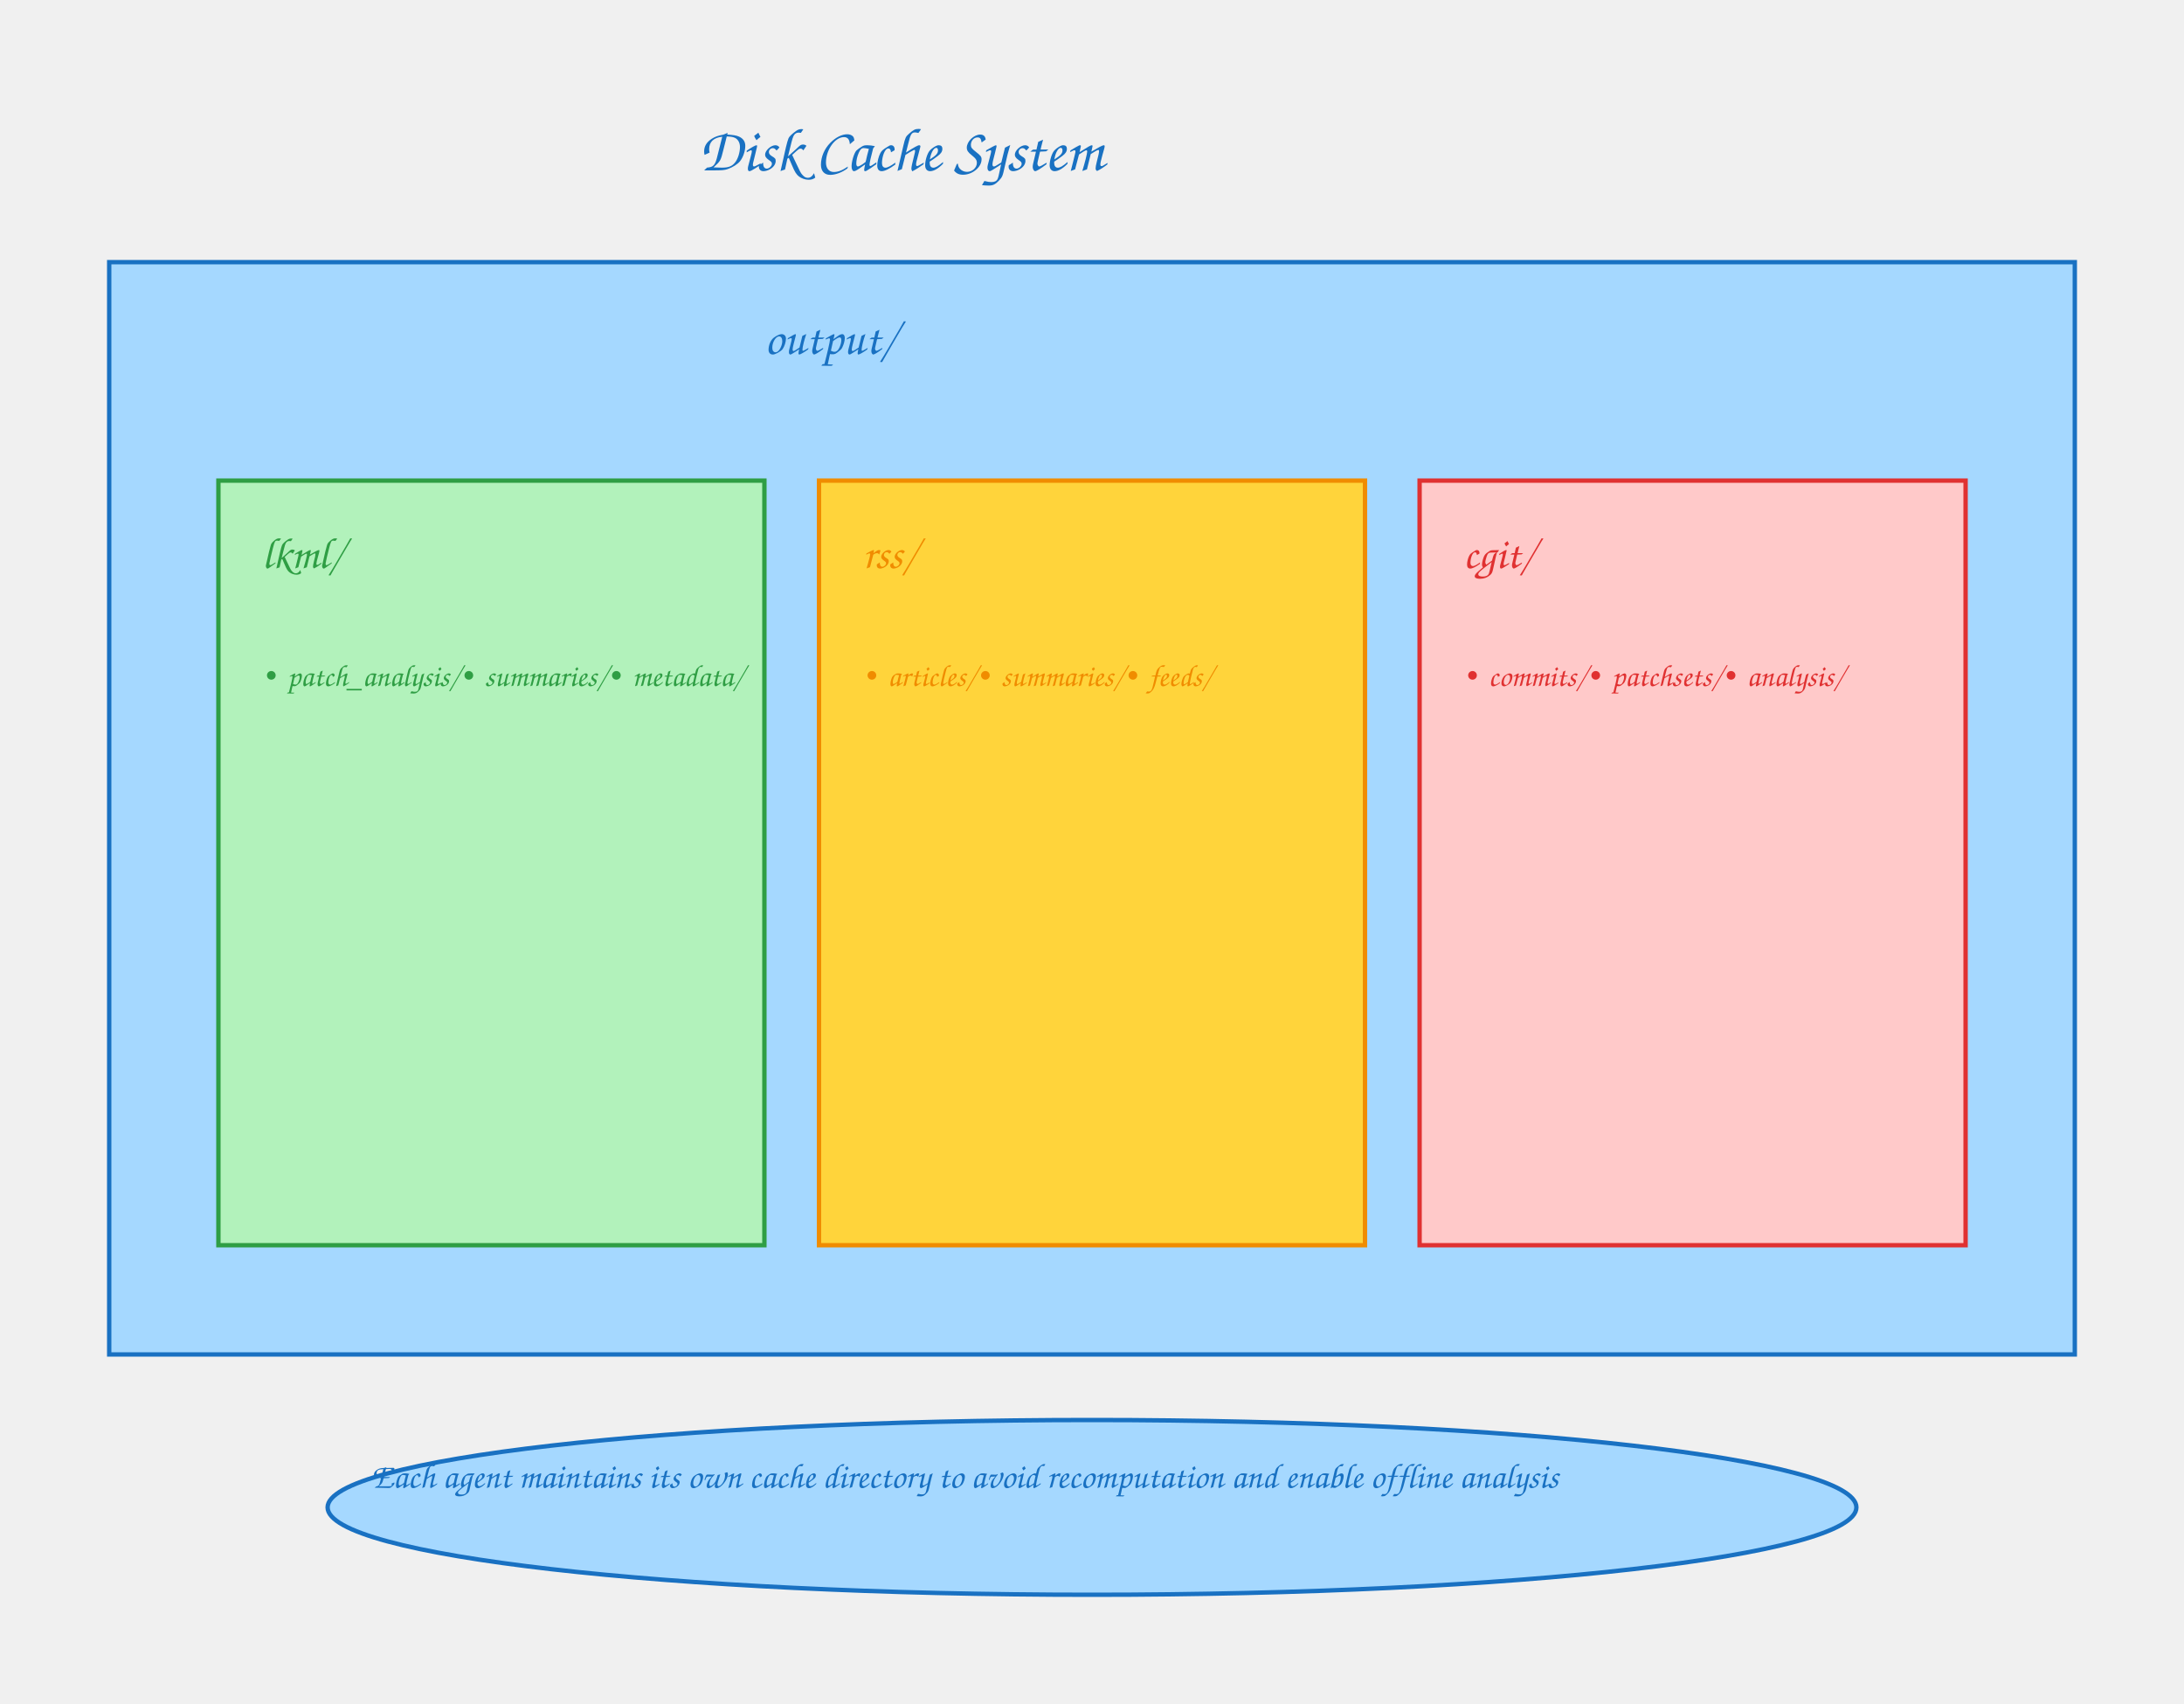
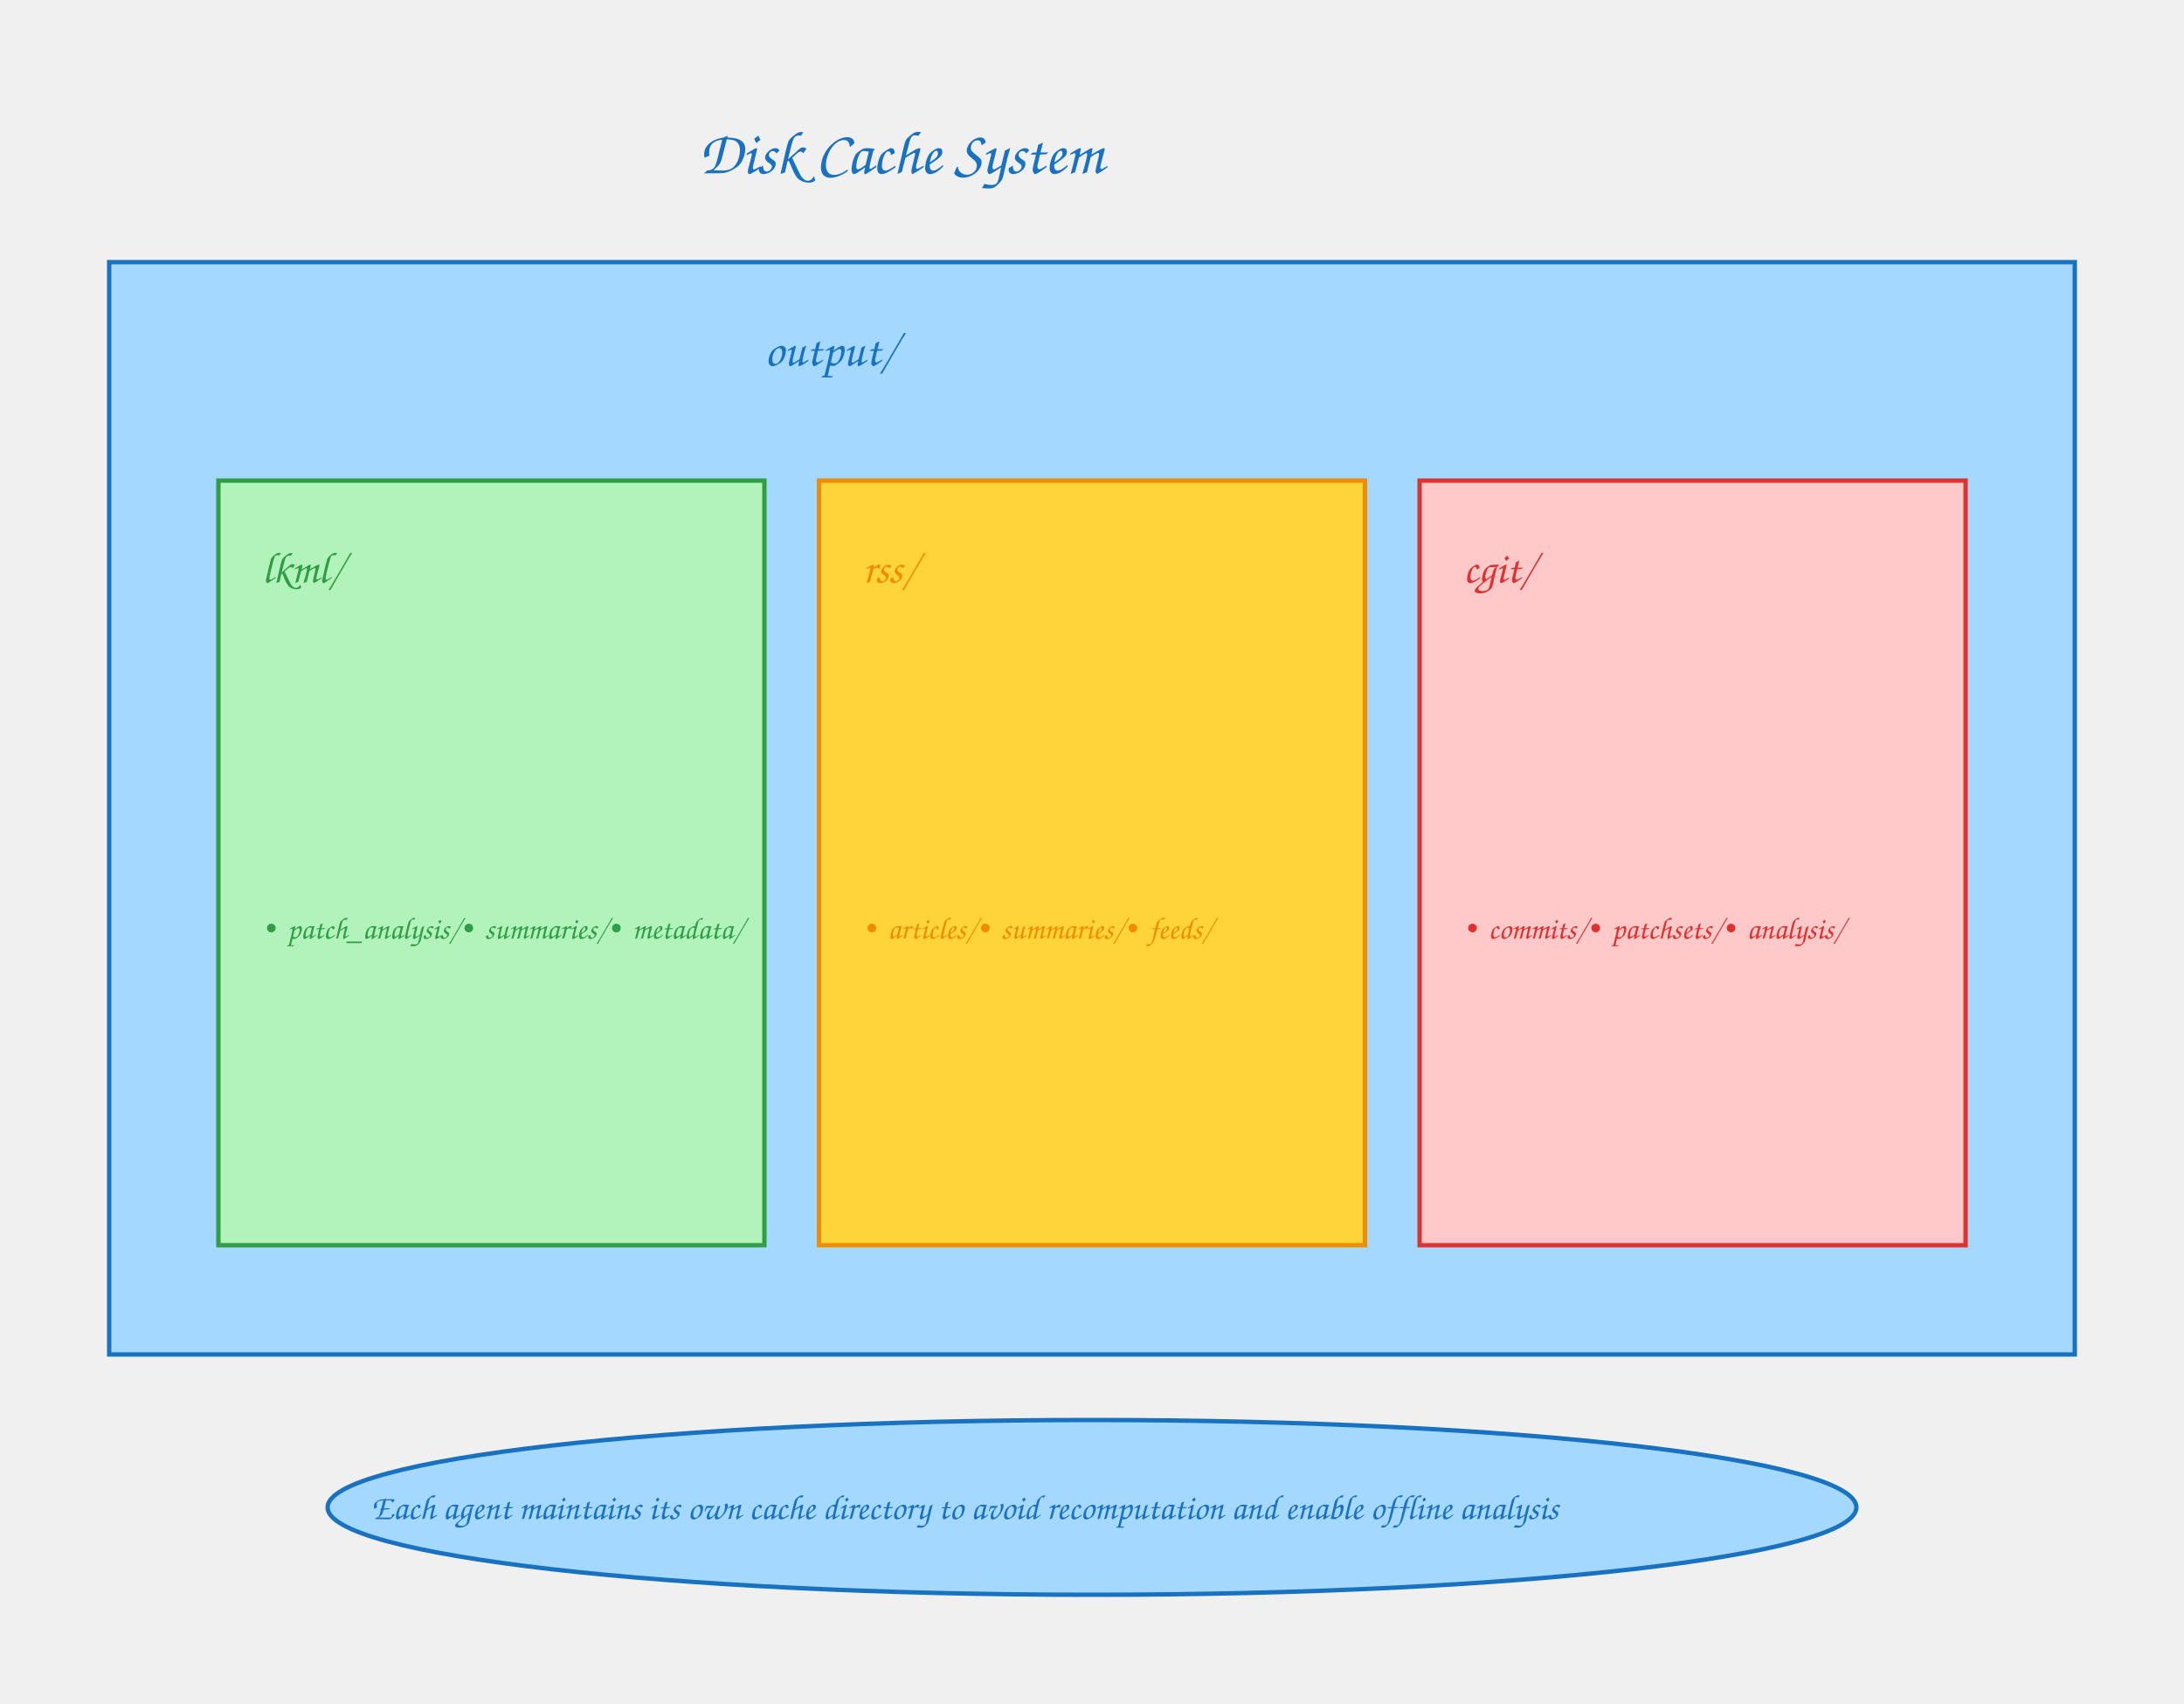
<svg xmlns="http://www.w3.org/2000/svg" viewBox="100 -20 1000 780" width="1000" height="780">
  <style>
    .handwritten { font-family: "Comic Sans MS", "Chalkboard SE", "Marker Felt", cursive; }
    .rectangle { fill: #ffffff; stroke: #000000; stroke-width: 2; }
    .ellipse { fill: #ffffff; stroke: #000000; stroke-width: 2; }
    .diamond { fill: #ffffff; stroke: #000000; stroke-width: 2; }
    .arrow { stroke: #000000; stroke-width: 2; fill: none; marker-end: url(#arrowhead); }
    .text { fill: #000000; font-size: 16px; }
  </style>
  <defs>
    <marker id="arrowhead" markerWidth="10" markerHeight="10" refX="9" refY="3" orient="auto">
      <polygon points="0 0, 10 3, 0 6" fill="#000000" />
    </marker>
  </defs>
-   <text x="420" y="58" class="handwritten" fill="#1971c2" font-size="28px">Disk Cache System</text>
+   <text x="420" y="59.333" class="handwritten" fill="#1971c2" font-size="28px">Disk Cache System</text>
  <rect x="150" y="100" width="900" height="500" fill="#a5d8ff" stroke="#1971c2" stroke-width="2" />
-   <text x="450" y="142" class="handwritten" fill="#1971c2" font-size="22px">output/</text>
+   <text x="450" y="147.333" class="handwritten" fill="#1971c2" font-size="22px">output/</text>
  <rect x="200" y="200" width="250" height="350" fill="#b2f2bb" stroke="#2f9e44" stroke-width="2" />
-   <text x="220" y="240" class="handwritten" fill="#2f9e44" font-size="20px">lkml/</text>
-   <text x="220" y="294" class="handwritten" fill="#2f9e44" font-size="14px">• patch_analysis/
- • summaries/
- • metadata/</text>
+   <text x="220" y="246.667" class="handwritten" fill="#2f9e44" font-size="20px">lkml/</text>
+   <text x="220" y="409.667" class="handwritten" fill="#2f9e44" font-size="14px">• patch_analysis/<br />• summaries/<br />• metadata/</text>
  <rect x="475" y="200" width="250" height="350" fill="#ffd43b" stroke="#f08c00" stroke-width="2" />
-   <text x="495" y="240" class="handwritten" fill="#f08c00" font-size="20px">rss/</text>
-   <text x="495" y="294" class="handwritten" fill="#f08c00" font-size="14px">• articles/
- • summaries/
- • feeds/</text>
+   <text x="495" y="246.667" class="handwritten" fill="#f08c00" font-size="20px">rss/</text>
+   <text x="495" y="409.667" class="handwritten" fill="#f08c00" font-size="14px">• articles/<br />• summaries/<br />• feeds/</text>
  <rect x="750" y="200" width="250" height="350" fill="#ffc9c9" stroke="#e03131" stroke-width="2" />
-   <text x="770" y="240" class="handwritten" fill="#e03131" font-size="20px">cgit/</text>
-   <text x="770" y="294" class="handwritten" fill="#e03131" font-size="14px">• commits/
- • patchsets/
- • analysis/</text>
+   <text x="770" y="246.667" class="handwritten" fill="#e03131" font-size="20px">cgit/</text>
+   <text x="770" y="409.667" class="handwritten" fill="#e03131" font-size="14px">• commits/<br />• patchsets/<br />• analysis/</text>
  <ellipse cx="600.0" cy="670.0" rx="350.0" ry="40.0" fill="#a5d8ff" stroke="#1971c2" stroke-width="2" />
-   <text x="270" y="661" class="handwritten" fill="#1971c2" font-size="16px">Each agent maintains its own cache directory to avoid recomputation and enable offline analysis</text>
+   <text x="270" y="675.333" class="handwritten" fill="#1971c2" font-size="16px">Each agent maintains its own cache directory to avoid recomputation and enable offline analysis</text>
</svg>
